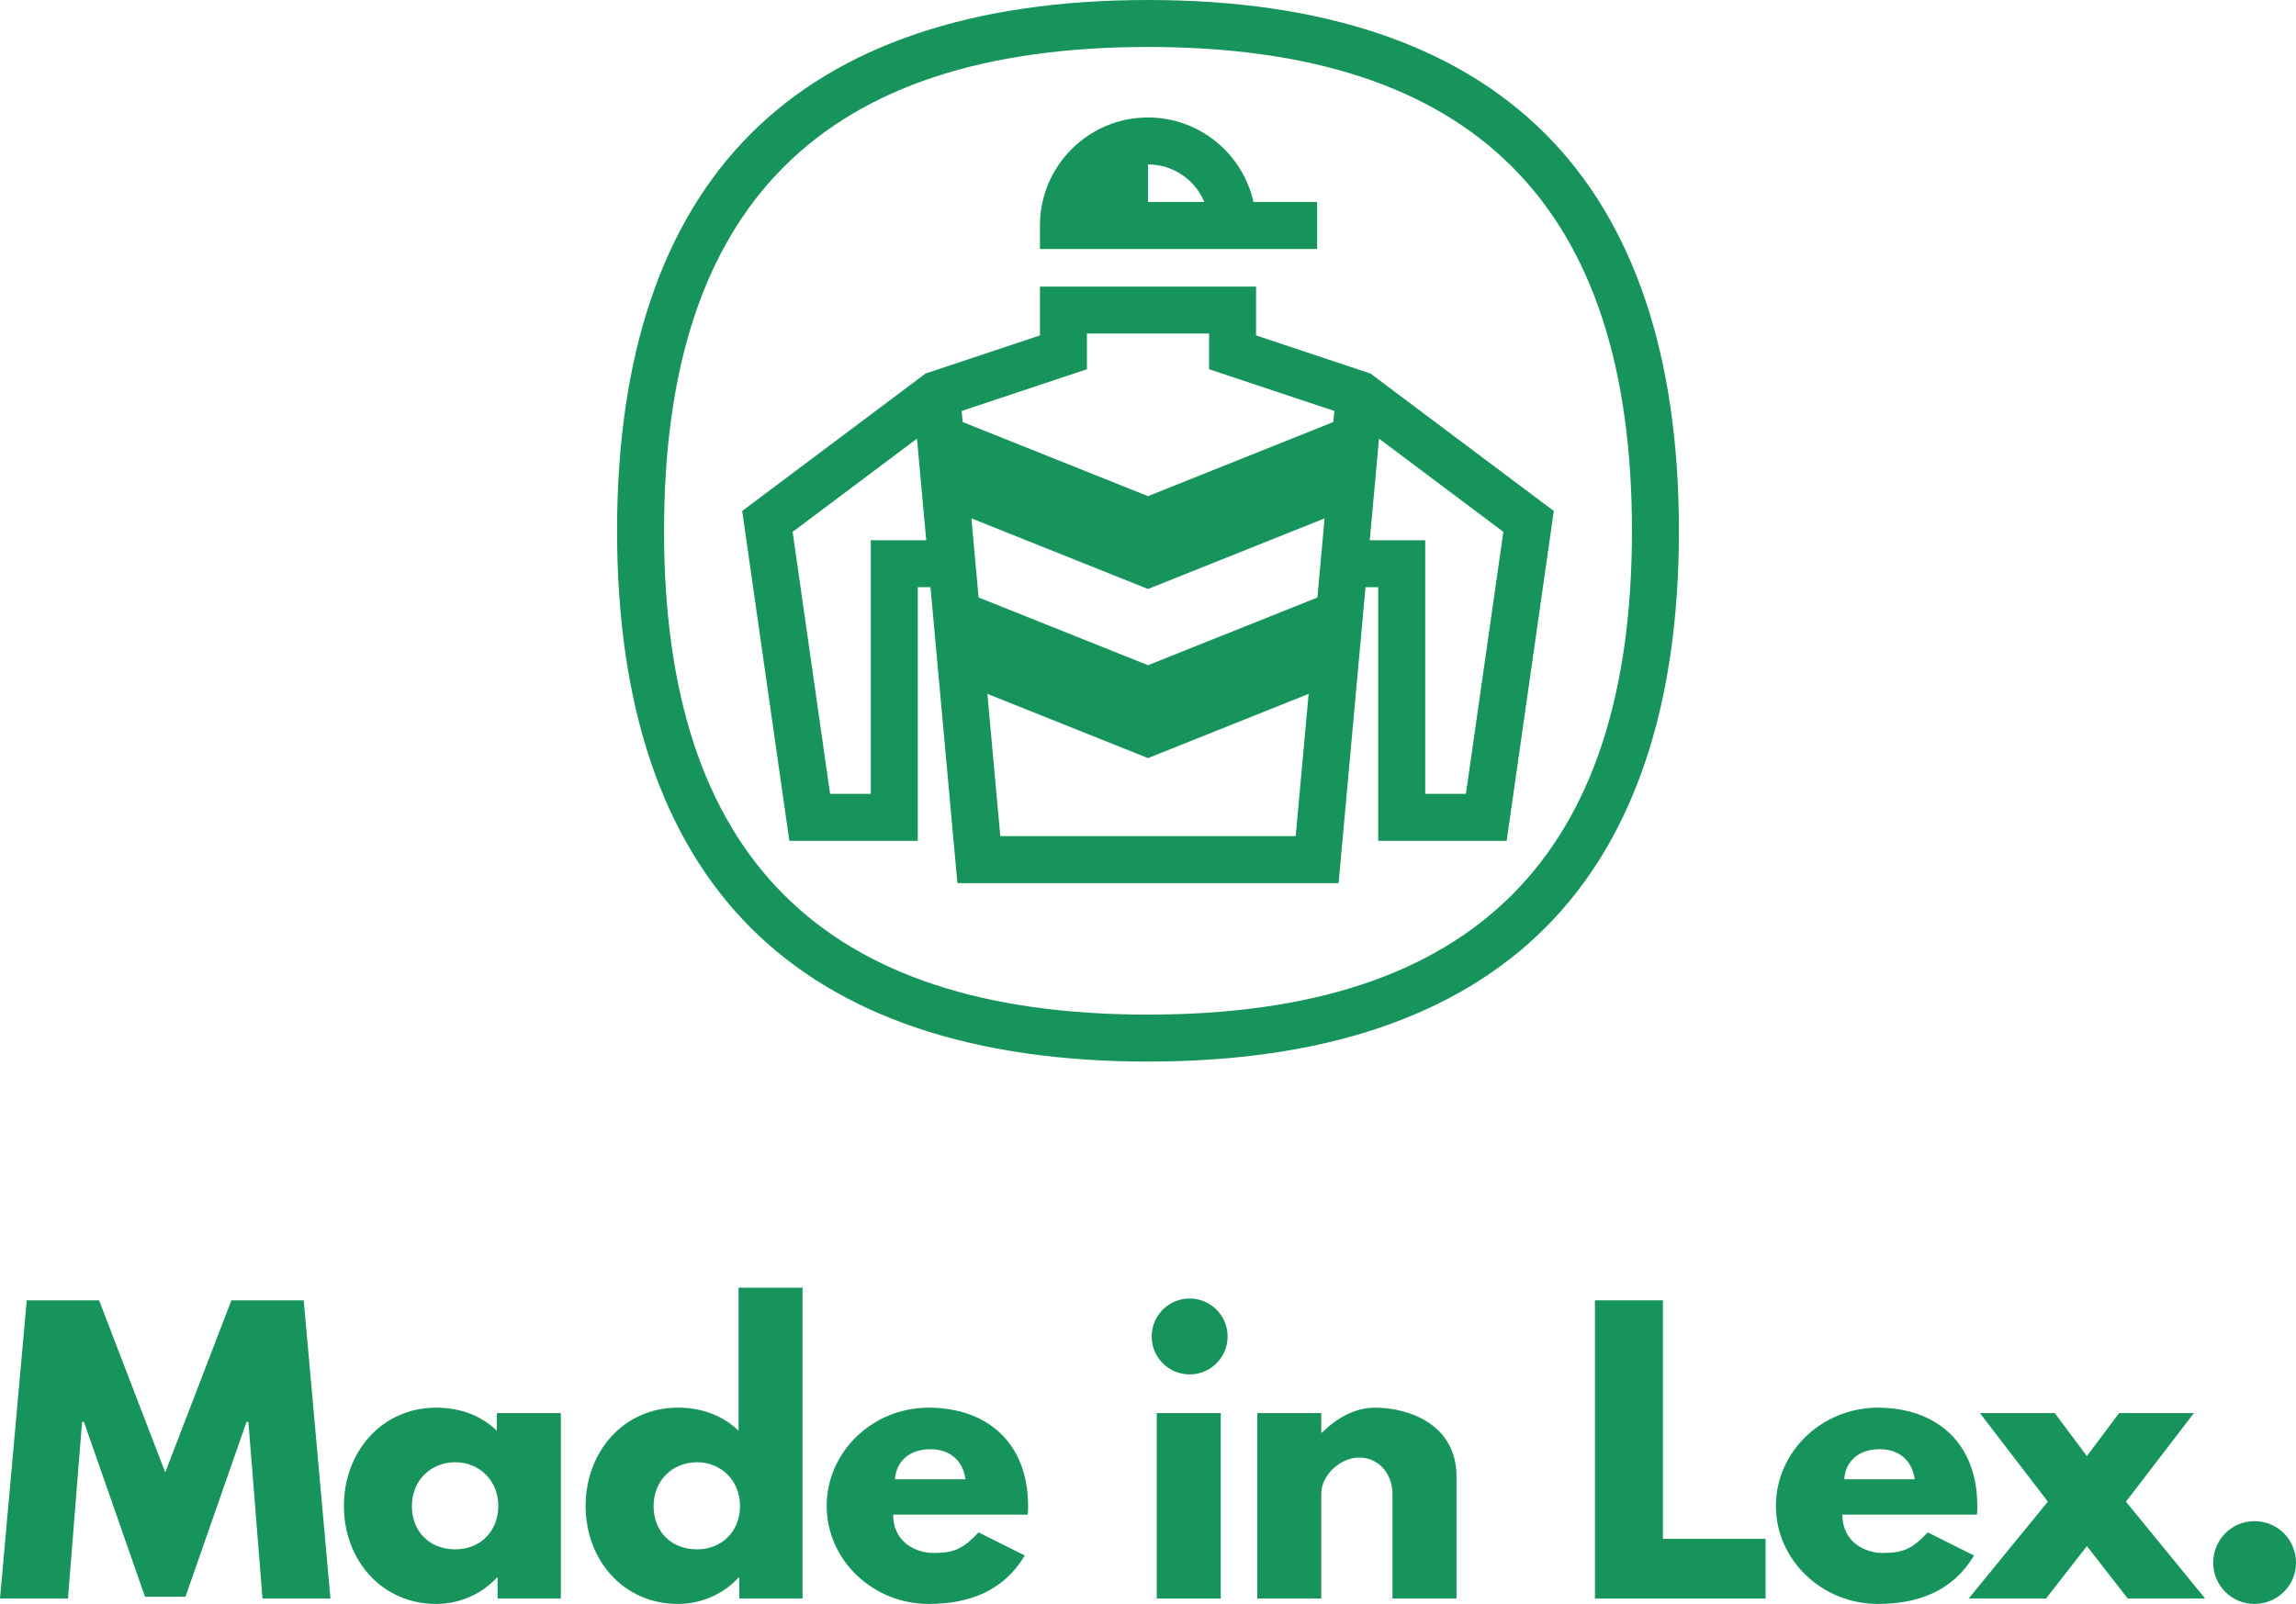
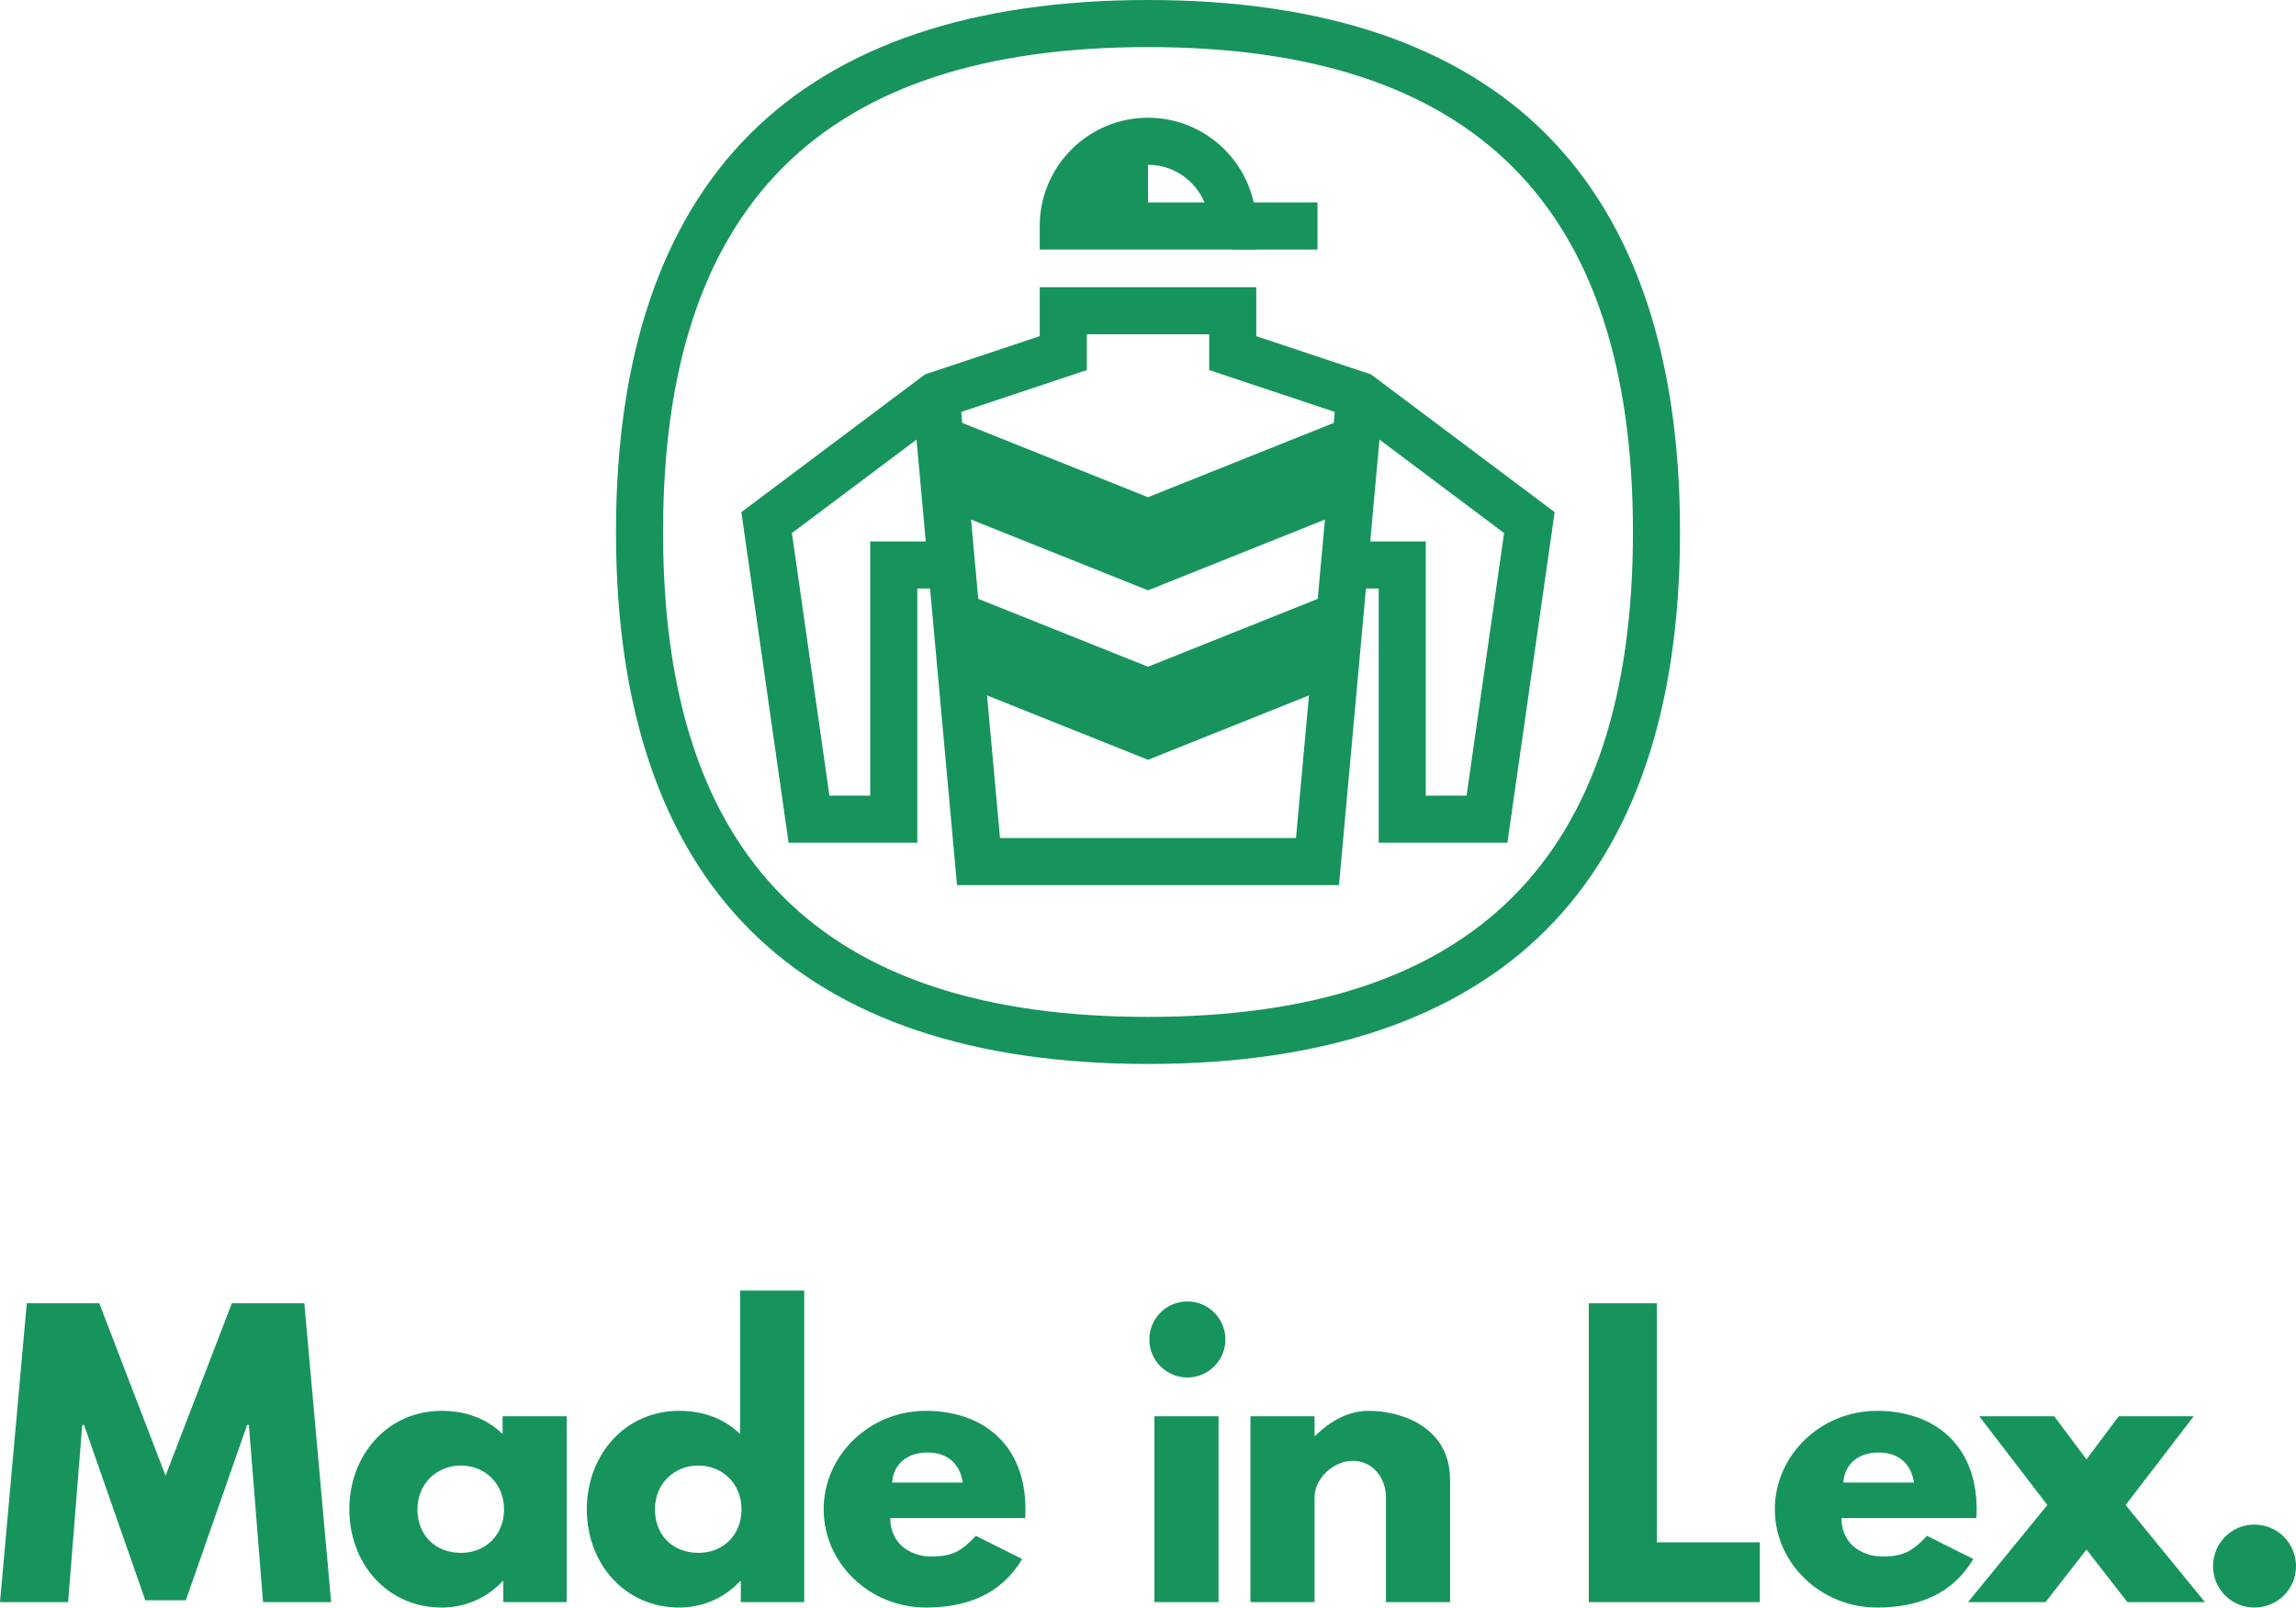
- <svg xmlns="http://www.w3.org/2000/svg" version="1.1" id="Layer_1" x="0px" y="0px" width="488.664px" height="341.464px" viewBox="0 0 488.664 341.464" enable-background="new 0 0 488.664 341.464" xml:space="preserve">
+ <svg xmlns="http://www.w3.org/2000/svg" version="1.1" id="Layer_1" x="0px" y="0px" width="487.663px" height="341.462px" viewBox="-28.359 -31.362 487.663 341.462" enable-background="new -28.359 -31.362 487.663 341.462" xml:space="preserve">
  <g>
-     <polygon fill="#17945C" points="49.249,276.826 35.167,313.454 21.085,276.826 5.694,276.826 0,340.31 14.467,340.31    17.469,302.681 17.854,302.681 30.857,339.925 39.476,339.925 52.479,302.681 52.864,302.681 55.866,340.31 70.333,340.31    64.639,276.826  " />
-     <path fill="#17945C" d="M105.747,304.604c-3.231-3.154-7.618-4.924-12.928-4.924c-11.542,0-19.622,9.388-19.622,20.93   s8.08,20.854,19.622,20.854c5.387,0,10.004-2.385,12.928-5.617h0.154v4.463h13.466v-39.476h-13.62V304.604z M96.898,329.845   c-5.542,0-9.234-3.848-9.234-9.234c0-5.463,4.078-9.311,9.234-9.311c5.078,0,9.157,3.848,9.157,9.311   C106.056,325.997,102.207,329.845,96.898,329.845z" />
-     <path fill="#17945C" d="M157.189,304.604c-3.23-3.154-7.617-4.924-12.928-4.924c-11.541,0-19.621,9.388-19.621,20.93   s8.08,20.854,19.621,20.854c5.388,0,10.005-2.385,12.928-5.617h0.155v4.463h13.466v-66.178h-13.621V304.604z M148.341,329.845   c-5.541,0-9.234-3.848-9.234-9.234c0-5.463,4.078-9.311,9.234-9.311c5.079,0,9.158,3.848,9.158,9.311   C157.499,325.997,153.651,329.845,148.341,329.845z" />
-     <path fill="#17945C" d="M197.646,299.681c-11.928,0-21.7,9.388-21.7,20.93c0,11.465,9.772,20.854,21.7,20.854   c8.771,0,16.005-2.848,20.468-10.312l-9.85-4.925c-3.31,3.54-5.232,4.387-9.618,4.387c-3.463,0-8.541-2.078-8.541-8.156h28.624   c0.078-0.463,0.078-1.309,0.078-1.848C218.808,306.76,209.649,299.681,197.646,299.681z M190.49,314.916   c0.23-3.616,2.848-6.387,7.541-6.387c4.001,0,6.848,2.231,7.463,6.387H190.49z" />
-     <rect x="246.194" y="300.834" fill="#17945C" width="13.621" height="39.476" />
-     <circle fill="#17945C" cx="253.197" cy="284.521" r="8.08" />
-     <path fill="#17945C" d="M292.678,299.681c-4.31,0-8.233,2.23-11.312,5.309h-0.154v-4.155h-13.62v39.476h13.62v-22.315   c0-3.925,4.002-7.694,8.08-7.694c4.386,0,7.078,3.77,7.078,7.694v22.315h13.621v-26.009   C309.991,303.296,299.91,299.681,292.678,299.681z" />
-     <polygon fill="#17945C" points="353.922,276.826 339.456,276.826 339.456,340.31 375.777,340.31 375.777,327.612 353.922,327.612     " />
-     <path fill="#17945C" d="M410.291,326.228c-3.308,3.54-5.231,4.387-9.618,4.387c-3.463,0-8.541-2.078-8.541-8.156h28.625   c0.077-0.463,0.077-1.309,0.077-1.848c0-13.851-9.157-20.93-21.161-20.93c-11.928,0-21.7,9.388-21.7,20.93   c0,11.465,9.772,20.854,21.7,20.854c8.771,0,16.006-2.848,20.469-10.312L410.291,326.228z M400.058,308.529   c4.002,0,6.85,2.231,7.465,6.387h-15.006C392.747,311.3,395.364,308.529,400.058,308.529z" />
-     <polygon fill="#17945C" points="466.938,300.834 451.01,300.834 444.16,309.991 437.312,300.834 421.384,300.834 435.851,319.687    418.998,340.31 435.466,340.31 444.16,329.151 452.856,340.31 469.323,340.31 452.472,319.687  " />
-     <path fill="#17945C" d="M479.814,323.843c-4.848,0-8.772,3.924-8.772,8.849c0,4.849,3.925,8.772,8.772,8.772   c4.925,0,8.85-3.924,8.85-8.772C488.664,327.767,484.739,323.843,479.814,323.843z" />
-     <path fill="#17945C" d="M328.867,28.464C309.979,9.577,281.538,0,244.332,0s-65.648,9.577-84.536,28.464   S131.332,75.794,131.332,113s9.577,65.647,28.464,84.535S207.126,226,244.332,226s65.647-9.577,84.535-28.465   s28.465-47.329,28.465-84.535S347.755,47.352,328.867,28.464z M244.332,216c-69.309,0-103-33.691-103-103s33.691-103,103-103   s103,33.691,103,103S313.641,216,244.332,216z" />
-     <path fill="#17945C" d="M291.683,79.519l-24.351-8.117V61.006h-46v10.396l-24.351,8.117l-39.018,29.263l10.032,70.224h27.336v-54   h2.707l5.728,63h81.132l5.728-63h2.706v54h27.337l10.031-70.224L291.683,79.519z M280.385,127.201l-36.053,14.42l-36.053-14.421   l-1.531-16.842l37.584,15.034l37.584-15.033L280.385,127.201z M231.332,78.61v-7.604h26v7.604l26.662,8.887l-0.213,2.344   l-39.449,15.78l-39.449-15.78l-0.213-2.344L231.332,78.61z M185.332,115.006v54h-8.664l-7.968-55.776l26.463-19.847l1.966,21.624   H185.332z M212.898,178.006l-2.753-30.29l34.188,13.675l34.188-13.676l-2.754,30.291H212.898z M311.995,169.006h-8.663v-54h-11.798   l1.966-21.624l26.464,19.848L311.995,169.006z" />
-     <path fill="#17945C" d="M267.332,53.006h13v-10h-13.554c-2.29-10.285-11.481-18-22.446-18c-12.682,0-23,10.318-23,23v5h41H267.332z    M244.332,43.006v-8c5.397,0,10.037,3.306,12,8H244.332z" />
+     <g>
+       <g>
+         <path fill="#17945C" d="M24.505,271.319H24.12l-13.004,37.242H2.498l-13.004-37.242h-0.385l-3.002,37.627h-14.467l5.694-63.482     h15.391l14.082,36.629l14.082-36.629h15.39l5.694,63.482H27.507L24.505,271.319z" />
+       </g>
+     </g>
+     <g>
+       <g>
+         <path fill="#17945C" d="M65.461,268.317c5.31,0,9.696,1.77,12.928,4.926v-3.771h13.62v39.475H78.543v-4.463h-0.154     c-2.924,3.232-7.541,5.617-12.928,5.617c-11.542,0-19.622-9.311-19.622-20.854C45.839,277.706,53.919,268.317,65.461,268.317z      M69.54,298.481c5.309,0,9.157-3.848,9.157-9.234c0-5.463-4.079-9.311-9.157-9.311c-5.156,0-9.234,3.848-9.234,9.311     C60.306,294.633,63.998,298.481,69.54,298.481z" />
+       </g>
+     </g>
+     <g>
+       <g>
+         <path fill="#17945C" d="M115.902,268.317c5.311,0,9.697,1.77,12.928,4.926V242.77h13.621v66.176h-13.466v-4.463h-0.155     c-2.923,3.232-7.54,5.617-12.928,5.617c-11.541,0-19.621-9.311-19.621-20.854C96.281,277.706,104.361,268.317,115.902,268.317z      M119.981,298.481c5.311,0,9.158-3.848,9.158-9.234c0-5.463-4.079-9.311-9.158-9.311c-5.156,0-9.234,3.848-9.234,9.311     C110.747,294.633,114.44,298.481,119.981,298.481z" />
+       </g>
+     </g>
+     <g>
+       <g>
+         <path fill="#17945C" d="M160.745,291.094c0,6.08,5.078,8.156,8.541,8.156c4.386,0,6.309-0.846,9.618-4.385l9.85,4.924     c-4.463,7.465-11.696,10.311-20.468,10.311c-11.928,0-21.7-9.387-21.7-20.854c0-11.541,9.772-20.93,21.7-20.93     c12.003,0,21.161,7.08,21.161,20.93c0,0.539,0,1.387-0.078,1.848H160.745z M176.134,283.553     c-0.615-4.156-3.462-6.387-7.463-6.387c-4.693,0-7.311,2.77-7.541,6.387H176.134z" />
+       </g>
+     </g>
+     <g>
+       <g>
+         <path fill="#17945C" d="M231.916,253.159c0,4.463-3.616,8.078-8.079,8.078s-8.08-3.615-8.08-8.078s3.617-8.08,8.08-8.08     S231.916,248.696,231.916,253.159z M216.834,308.946h13.621v-39.475h-13.621V308.946z" />
+       </g>
+     </g>
+     <g>
+       <g>
+         <path fill="#17945C" d="M237.23,269.471h13.62v4.156h0.154c3.078-3.08,7.002-5.311,11.312-5.311     c7.232,0,17.313,3.617,17.313,14.621v26.008h-13.621v-22.314c0-3.924-2.692-7.695-7.078-7.695c-4.078,0-8.08,3.771-8.08,7.695     v22.314h-13.62V269.471z" />
+       </g>
+     </g>
+     <g>
+       <g>
+         <path fill="#17945C" d="M323.561,296.25h21.855v12.695h-36.321v-63.482h14.466V296.25z" />
+       </g>
+     </g>
+     <g>
+       <g>
+         <path fill="#17945C" d="M362.771,291.094c0,6.08,5.078,8.156,8.541,8.156c4.387,0,6.311-0.846,9.618-4.385l9.851,4.924     c-4.463,7.465-11.697,10.311-20.469,10.311c-11.928,0-21.7-9.387-21.7-20.854c0-11.541,9.772-20.93,21.7-20.93     c12.004,0,21.161,7.08,21.161,20.93c0,0.539,0,1.387-0.077,1.848H362.771z M378.162,283.553     c-0.615-4.156-3.463-6.387-7.465-6.387c-4.693,0-7.311,2.77-7.541,6.387H378.162z" />
+       </g>
+     </g>
+     <g>
+       <g>
+         <path fill="#17945C" d="M423.496,308.946L414.8,297.79l-8.694,11.156h-16.468l16.853-20.621l-14.467-18.854h15.928l6.849,9.156     l6.85-9.156h15.929l-14.467,18.854l16.852,20.621H423.496z" />
+       </g>
+     </g>
+     <g>
+       <g>
+         <path fill="#17945C" d="M459.304,301.329c0,4.848-3.925,8.771-8.85,8.771c-4.848,0-8.772-3.924-8.772-8.771     c0-4.926,3.925-8.85,8.772-8.85C455.379,292.479,459.304,296.403,459.304,301.329z" />
+       </g>
+     </g>
+   </g>
+   <g>
+     <g>
+       <path fill="#17945C" d="M215.473,194.637c-37.207,0-65.648-9.577-84.536-28.465c-18.888-18.887-28.464-47.328-28.464-84.535    c0-37.205,9.576-65.647,28.464-84.535s47.329-28.464,84.536-28.464c37.206,0,65.647,9.577,84.535,28.464    s28.465,47.33,28.465,84.535c0,37.207-9.577,65.648-28.465,84.535C281.12,185.06,252.679,194.637,215.473,194.637z     M215.473-21.362c-69.309,0-103,33.691-103,103c0,69.309,33.691,103,103,103s103-33.691,103-103    C318.473,12.329,284.781-21.362,215.473-21.362z" />
+     </g>
+     <g>
+       <polygon fill="#17945C" points="256.039,156.643 174.906,156.643 165.492,53.096 175.451,52.191 184.038,146.643 246.906,146.643     255.493,52.191 265.452,53.096   " />
+     </g>
+     <g>
+       <polygon fill="#17945C" points="291.81,147.643 264.473,147.643 264.473,93.643 260.473,93.643 260.473,83.643 274.473,83.643     274.473,137.643 283.136,137.643 291.104,81.868 258.122,57.13 228.473,47.248 228.473,39.644 202.473,39.644 202.473,47.248     172.823,57.13 139.841,81.868 147.809,137.643 156.473,137.643 156.473,83.643 170.473,83.643 170.473,93.643 166.473,93.643     166.473,147.643 139.136,147.643 129.104,77.42 168.121,48.157 192.473,40.04 192.473,29.644 238.473,29.644 238.473,40.04     262.823,48.157 301.841,77.42   " />
+     </g>
+     <g>
+       <path fill="#17945C" d="M238.473,21.644h-46v-5c0-12.682,10.317-23,23-23c12.682,0,23,10.318,23,23V21.644z M203.473,11.644h24    c-1.963-4.694-6.603-8-12-8C210.074,3.644,205.436,6.95,203.473,11.644z" />
+     </g>
+     <g>
+       <rect x="233.473" y="11.644" fill="#17945C" width="18" height="10" />
+     </g>
+     <g>
+       <polygon fill="#17945C" points="215.473,85.029 168.615,66.286 172.329,57 215.473,74.258 258.616,57 262.329,66.286   " />
+     </g>
+     <g>
+       <polygon fill="#17945C" points="215.473,94.029 168.615,75.286 172.329,66 215.473,83.258 258.616,66 262.329,75.286   " />
+     </g>
+     <g>
+       <polygon fill="#17945C" points="215.473,121.029 172.859,103.983 176.573,94.698 215.473,110.258 254.37,94.7 258.083,103.985       " />
+     </g>
+     <g>
+       <polygon fill="#17945C" points="215.473,130.029 173.712,113.325 177.426,104.04 215.473,119.258 253.52,104.038 257.234,113.323       " />
+     </g>
+     <g>
+       <path fill="#17945C" d="M197.473,16.644h18v-18C205.531-1.356,197.473,6.702,197.473,16.644z" />
+     </g>
  </g>
</svg>
